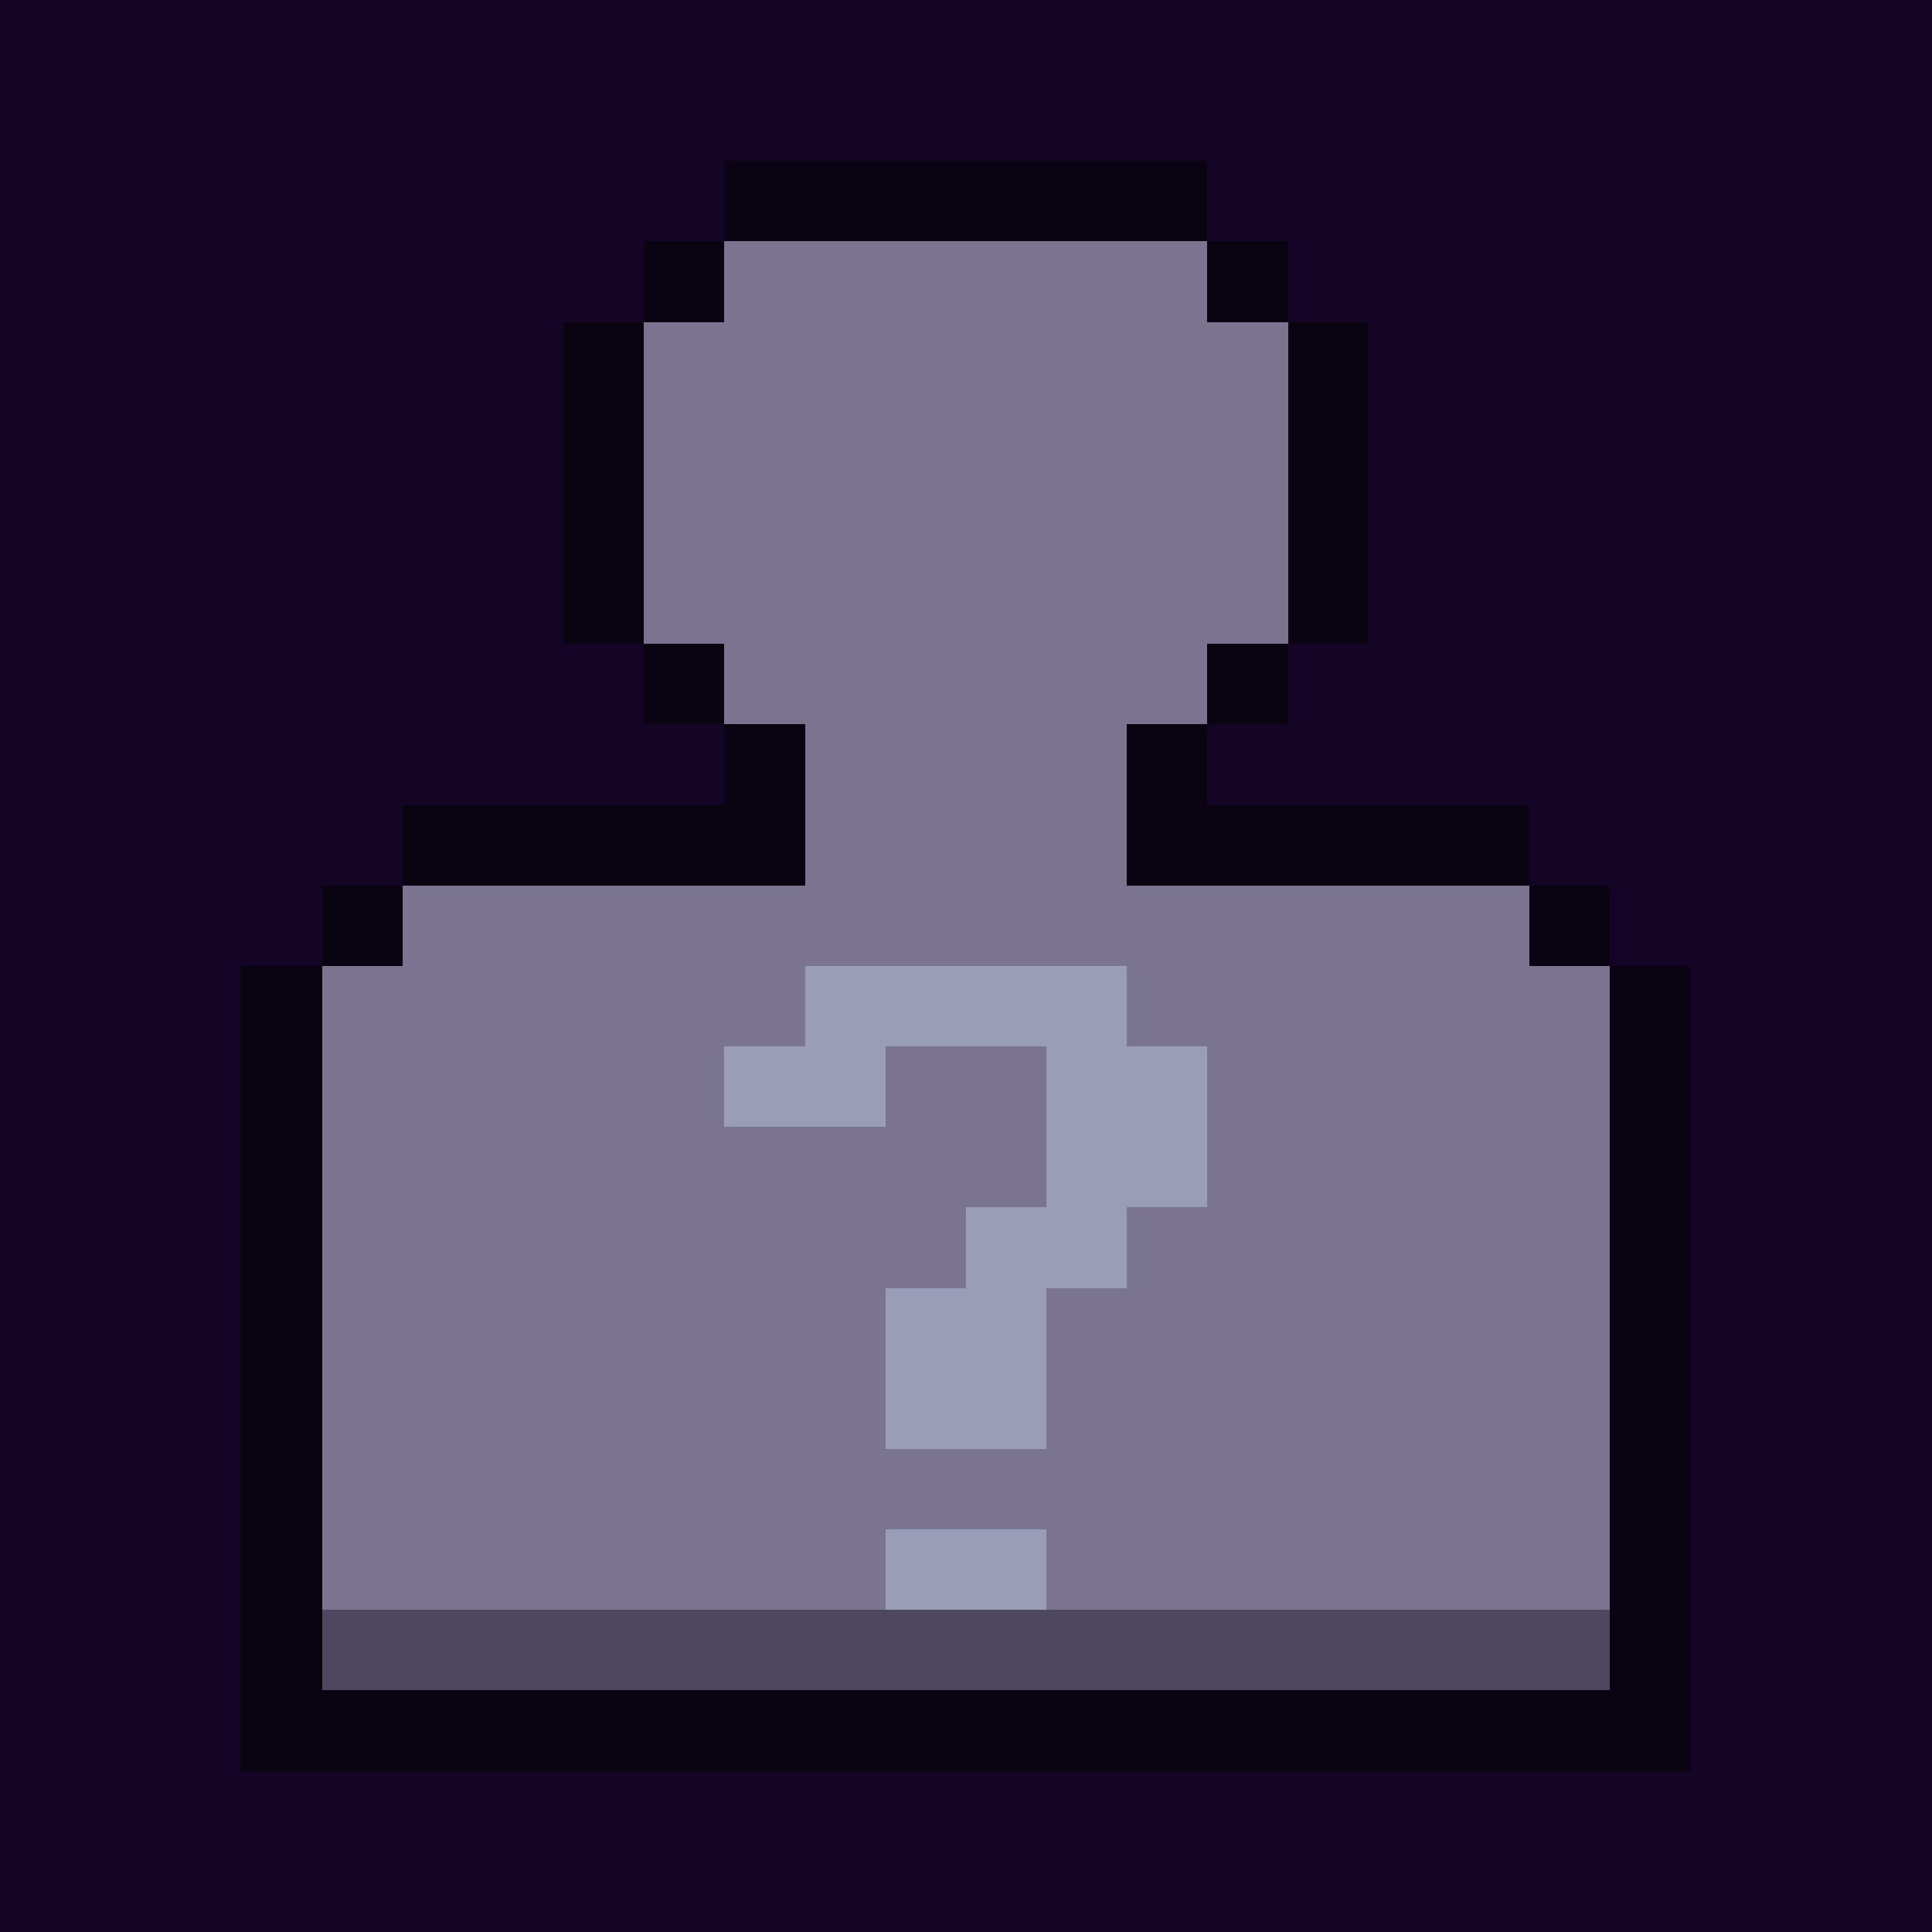
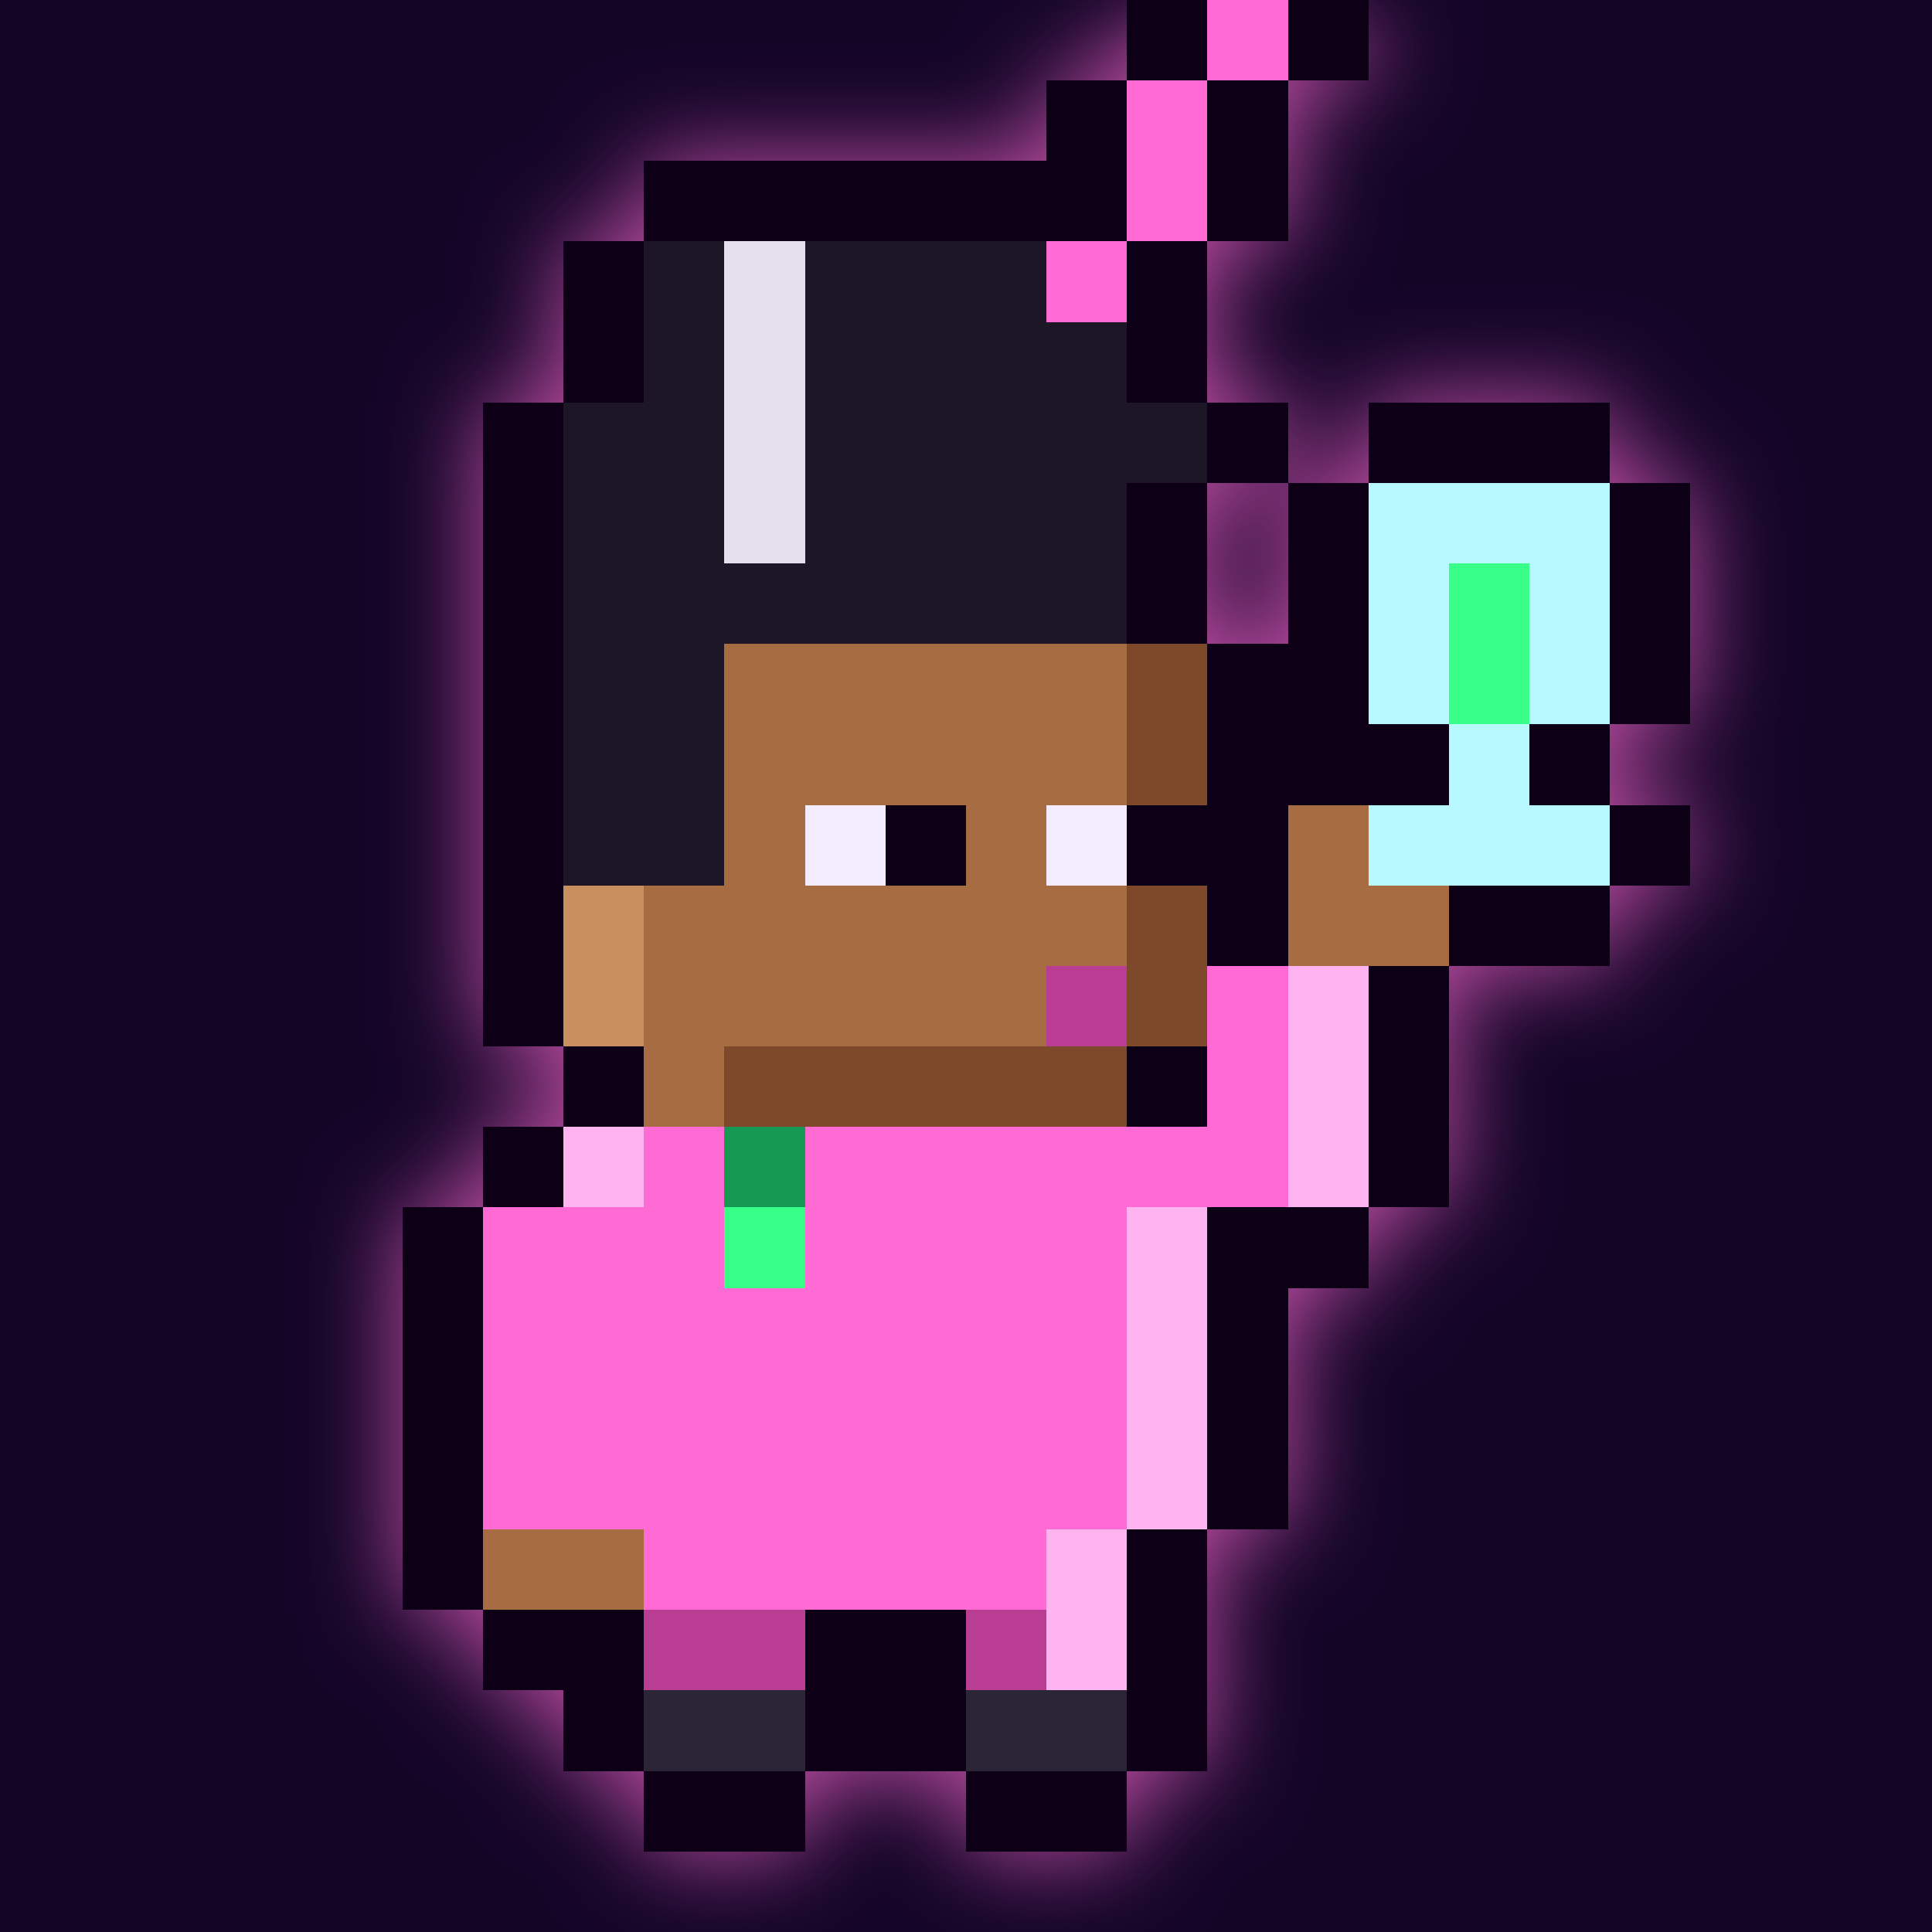
<svg xmlns="http://www.w3.org/2000/svg" width="96" height="96" viewBox="0 0 24 24" shape-rendering="crispEdges">
+   <filter id="glow-odette" x="-20%" y="-20%" width="140%" height="140%">
+     <feDropShadow dx="0" dy="0" stdDeviation="0.6" flood-color="#ff6ad5" flood-opacity="0.75" />
+   </filter>
  <rect width="24" height="24" fill="#140527" />
-   <path fill="#0a0412" d="M9 2h6v1h-6zM8 3h1v1h-1zM15 3h1v1h-1zM7 4h1v1h-1zM16 4h1v1h-1zM7 5h1v1h-1zM16 5h1v1h-1zM7 6h1v1h-1zM16 6h1v1h-1zM7 7h1v1h-1zM16 7h1v1h-1zM8 8h1v1h-1zM15 8h1v1h-1zM9 9h1v1h-1zM14 9h1v1h-1zM5 10h5v1h-5zM14 10h5v1h-5zM4 11h1v1h-1zM19 11h1v1h-1zM3 12h1v1h-1zM20 12h1v1h-1zM3 13h1v1h-1zM20 13h1v1h-1zM3 14h1v1h-1zM20 14h1v1h-1zM3 15h1v1h-1zM20 15h1v1h-1zM3 16h1v1h-1zM20 16h1v1h-1zM3 17h1v1h-1zM20 17h1v1h-1zM3 18h1v1h-1zM20 18h1v1h-1zM3 19h1v1h-1zM20 19h1v1h-1zM3 20h1v1h-1zM20 20h1v1h-1zM3 21h18v1h-18z" />
-   <path fill="#7a7490" d="M9 3h6v1h-6zM8 4h8v1h-8zM8 5h8v1h-8zM8 6h8v1h-8zM8 7h8v1h-8zM9 8h6v1h-6zM10 9h4v1h-4zM10 10h4v1h-4zM5 11h14v1h-14zM4 12h6v1h-6zM14 12h6v1h-6zM4 13h5v1h-5zM11 13h2v1h-2zM15 13h5v1h-5zM4 14h9v1h-9zM15 14h5v1h-5zM4 15h8v1h-8zM14 15h6v1h-6zM4 16h7v1h-7zM13 16h7v1h-7zM4 17h7v1h-7zM13 17h7v1h-7zM4 18h16v1h-16zM4 19h7v1h-7zM13 19h7v1h-7z" />
-   <path fill="#9a9db8" d="M10 12h4v1h-4zM9 13h2v1h-2zM13 13h2v1h-2zM13 14h2v1h-2zM12 15h2v1h-2zM11 16h2v1h-2zM11 17h2v1h-2zM11 19h2v1h-2z" />
-   <path fill="#4d4860" d="M4 20h16v1h-16z" />
+   <g filter="url(#glow-odette)">
+     <path fill="#0a0412" d="M14 0h1v1h-1zM16 0h1v1h-1zM13 1h1v1h-1zM15 1h1v1h-1zM8 2h6v1h-6zM15 2h1v1h-1zM7 3h1v1h-1zM14 3h1v1h-1zM7 4h1v1h-1zM14 4h1v1h-1zM6 5h1v1h-1zM15 5h1v1h-1zM17 5h3v1h-3zM6 6h1v1h-1zM14 6h1v1h-1zM16 6h1v1h-1zM20 6h1v1h-1zM6 7h1v1h-1zM14 7h1v1h-1zM16 7h1v1h-1zM20 7h1v1h-1zM6 8h1v1h-1zM15 8h2v1h-2zM20 8h1v1h-1zM6 9h1v1h-1zM15 9h3v1h-3zM19 9h1v1h-1zM6 10h1v1h-1zM11 10h1v1h-1zM14 10h2v1h-2zM20 10h1v1h-1zM6 11h1v1h-1zM15 11h1v1h-1zM18 11h2v1h-2zM6 12h1v1h-1zM17 12h1v1h-1zM7 13h1v1h-1zM14 13h1v1h-1zM17 13h1v1h-1zM6 14h1v1h-1zM17 14h1v1h-1zM5 15h1v1h-1zM15 15h2v1h-2zM5 16h1v1h-1zM15 16h1v1h-1zM5 17h1v1h-1zM15 17h1v1h-1zM5 18h1v1h-1zM15 18h1v1h-1zM5 19h1v1h-1zM14 19h1v1h-1zM6 20h2v1h-2zM10 20h2v1h-2zM14 20h1v1h-1zM7 21h1v1h-1zM10 21h2v1h-2zM14 21h1v1h-1zM8 22h2v1h-2zM12 22h2v1h-2z" />
+     <path fill="#ff6ad5" d="M15 0h1v1h-1zM14 1h1v1h-1zM14 2h1v1h-1zM13 3h1v1h-1zM15 12h1v1h-1zM15 13h1v1h-1zM8 14h1v1h-1zM10 14h6v1h-6zM6 15h3v1h-3zM10 15h4v1h-4zM6 16h8v1h-8zM6 17h8v1h-8zM6 18h8v1h-8zM8 19h5v1h-5z" />
+     <path fill="#1d1426" d="M8 3h1v1h-1zM10 3h3v1h-3zM8 4h1v1h-1zM10 4h4v1h-4zM7 5h2v1h-2zM10 5h5v1h-5zM7 6h2v1h-2zM10 6h4v1h-4zM7 7h7v1h-7zM7 8h2v1h-2zM7 9h2v1h-2zM7 10h2v1h-2z" />
+     <path fill="#e4e0ee" d="M9 3h1v1h-1zM9 4h1v1h-1zM9 5h1v1h-1zM9 6h1v1h-1z" />
+     <path fill="#b8f8ff" d="M17 6h3v1h-3zM17 7h1v1h-1zM19 7h1v1h-1zM17 8h1v1h-1zM19 8h1v1h-1zM18 9h1v1h-1zM17 10h3v1h-3z" />
+     <path fill="#39ff88" d="M18 7h1v1h-1zM18 8h1v1h-1zM9 15h1v1h-1z" />
+     <path fill="#a86c42" d="M9 8h5v1h-5zM9 9h5v1h-5zM9 10h1v1h-1zM12 10h1v1h-1zM16 10h1v1h-1zM8 11h6v1h-6zM16 11h2v1h-2zM8 12h5v1h-5zM8 13h1v1h-1zM6 19h2v1h-2z" />
+     <path fill="#7d4a2b" d="M14 8h1v1h-1zM14 9h1v1h-1zM14 11h1v1h-1zM14 12h1v1h-1zM9 13h5v1h-5z" />
+     <path fill="#f3ecff" d="M10 10h1v1h-1zM13 10h1v1h-1z" />
+     <path fill="#c98f5e" d="M7 11h1v1h-1zM7 12h1v1h-1z" />
+     <path fill="#b83d93" d="M13 12h1v1h-1zM8 20h2v1h-2zM12 20h1v1h-1z" />
+     <path fill="#ffb3f0" d="M16 12h1v1h-1zM16 13h1v1h-1zM7 14h1v1h-1zM16 14h1v1h-1zM14 15h1v1h-1zM14 16h1v1h-1zM14 17h1v1h-1zM14 18h1v1h-1zM13 19h1v1h-1zM13 20h1v1h-1z" />
+     <path fill="#149a52" d="M9 14h1v1h-1z" />
+     <path fill="#2c2838" d="M8 21h2v1h-2zM12 21h2v1h-2z" />
+   </g>
</svg>
